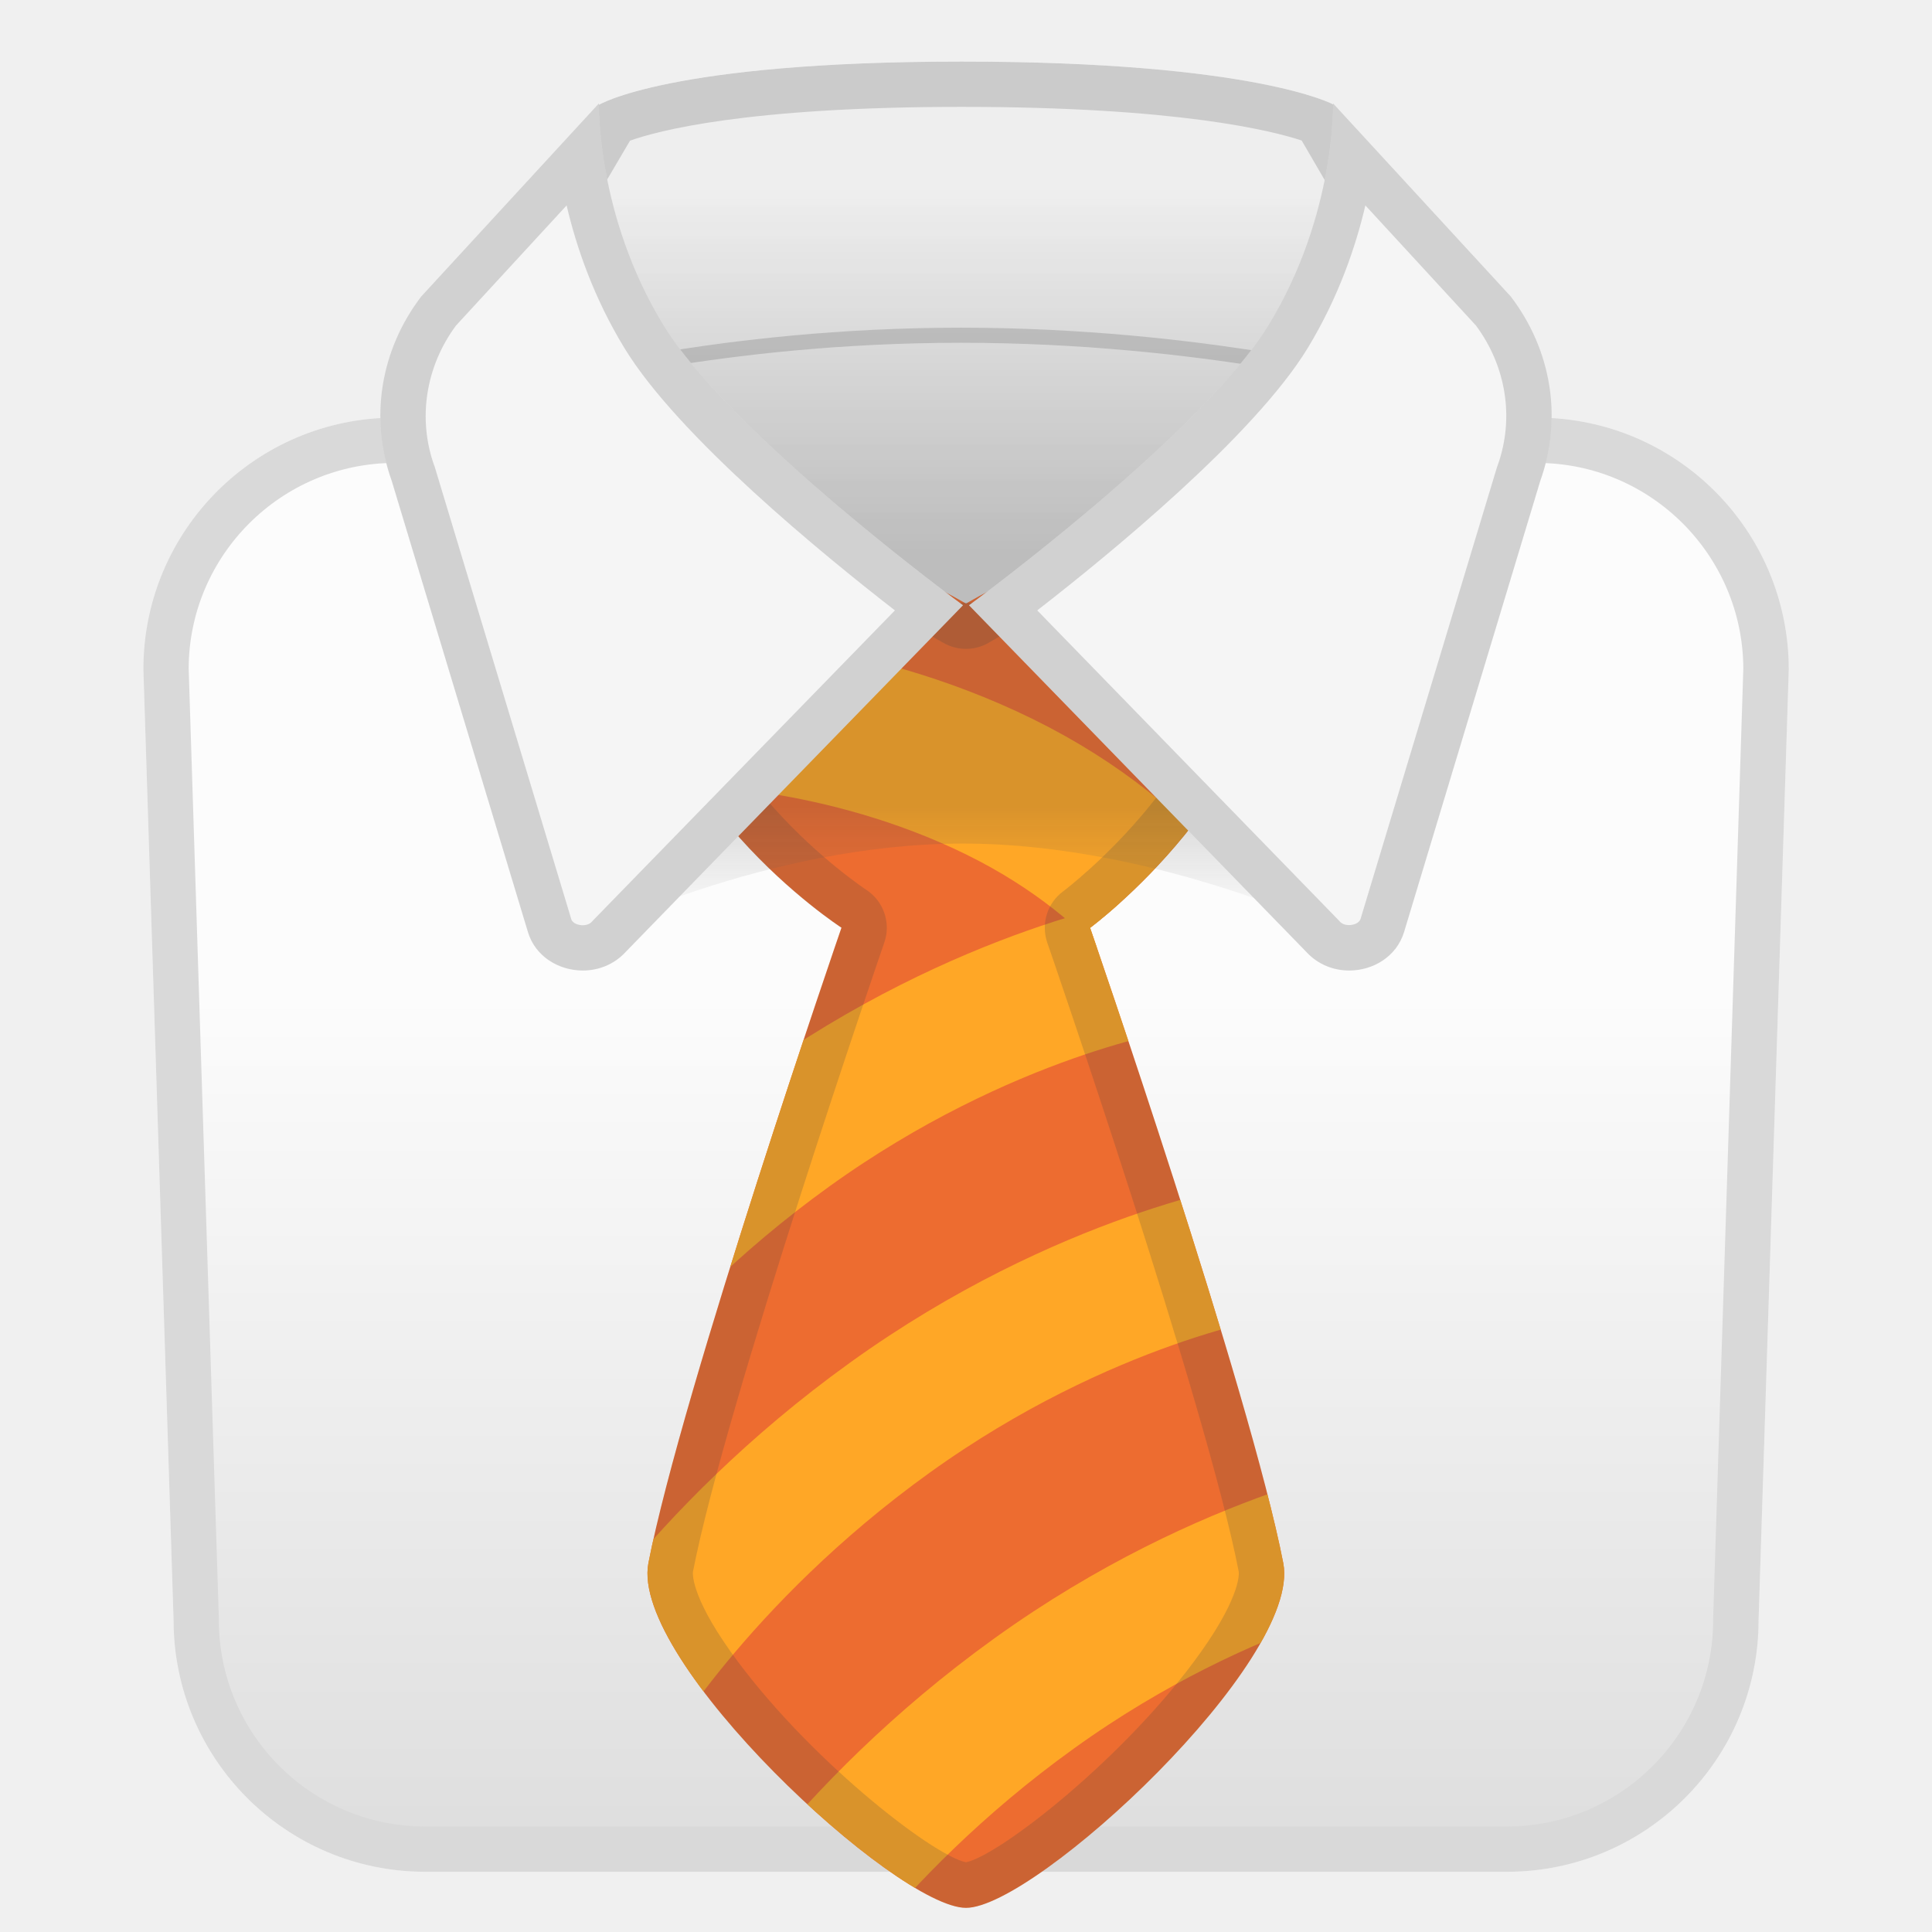
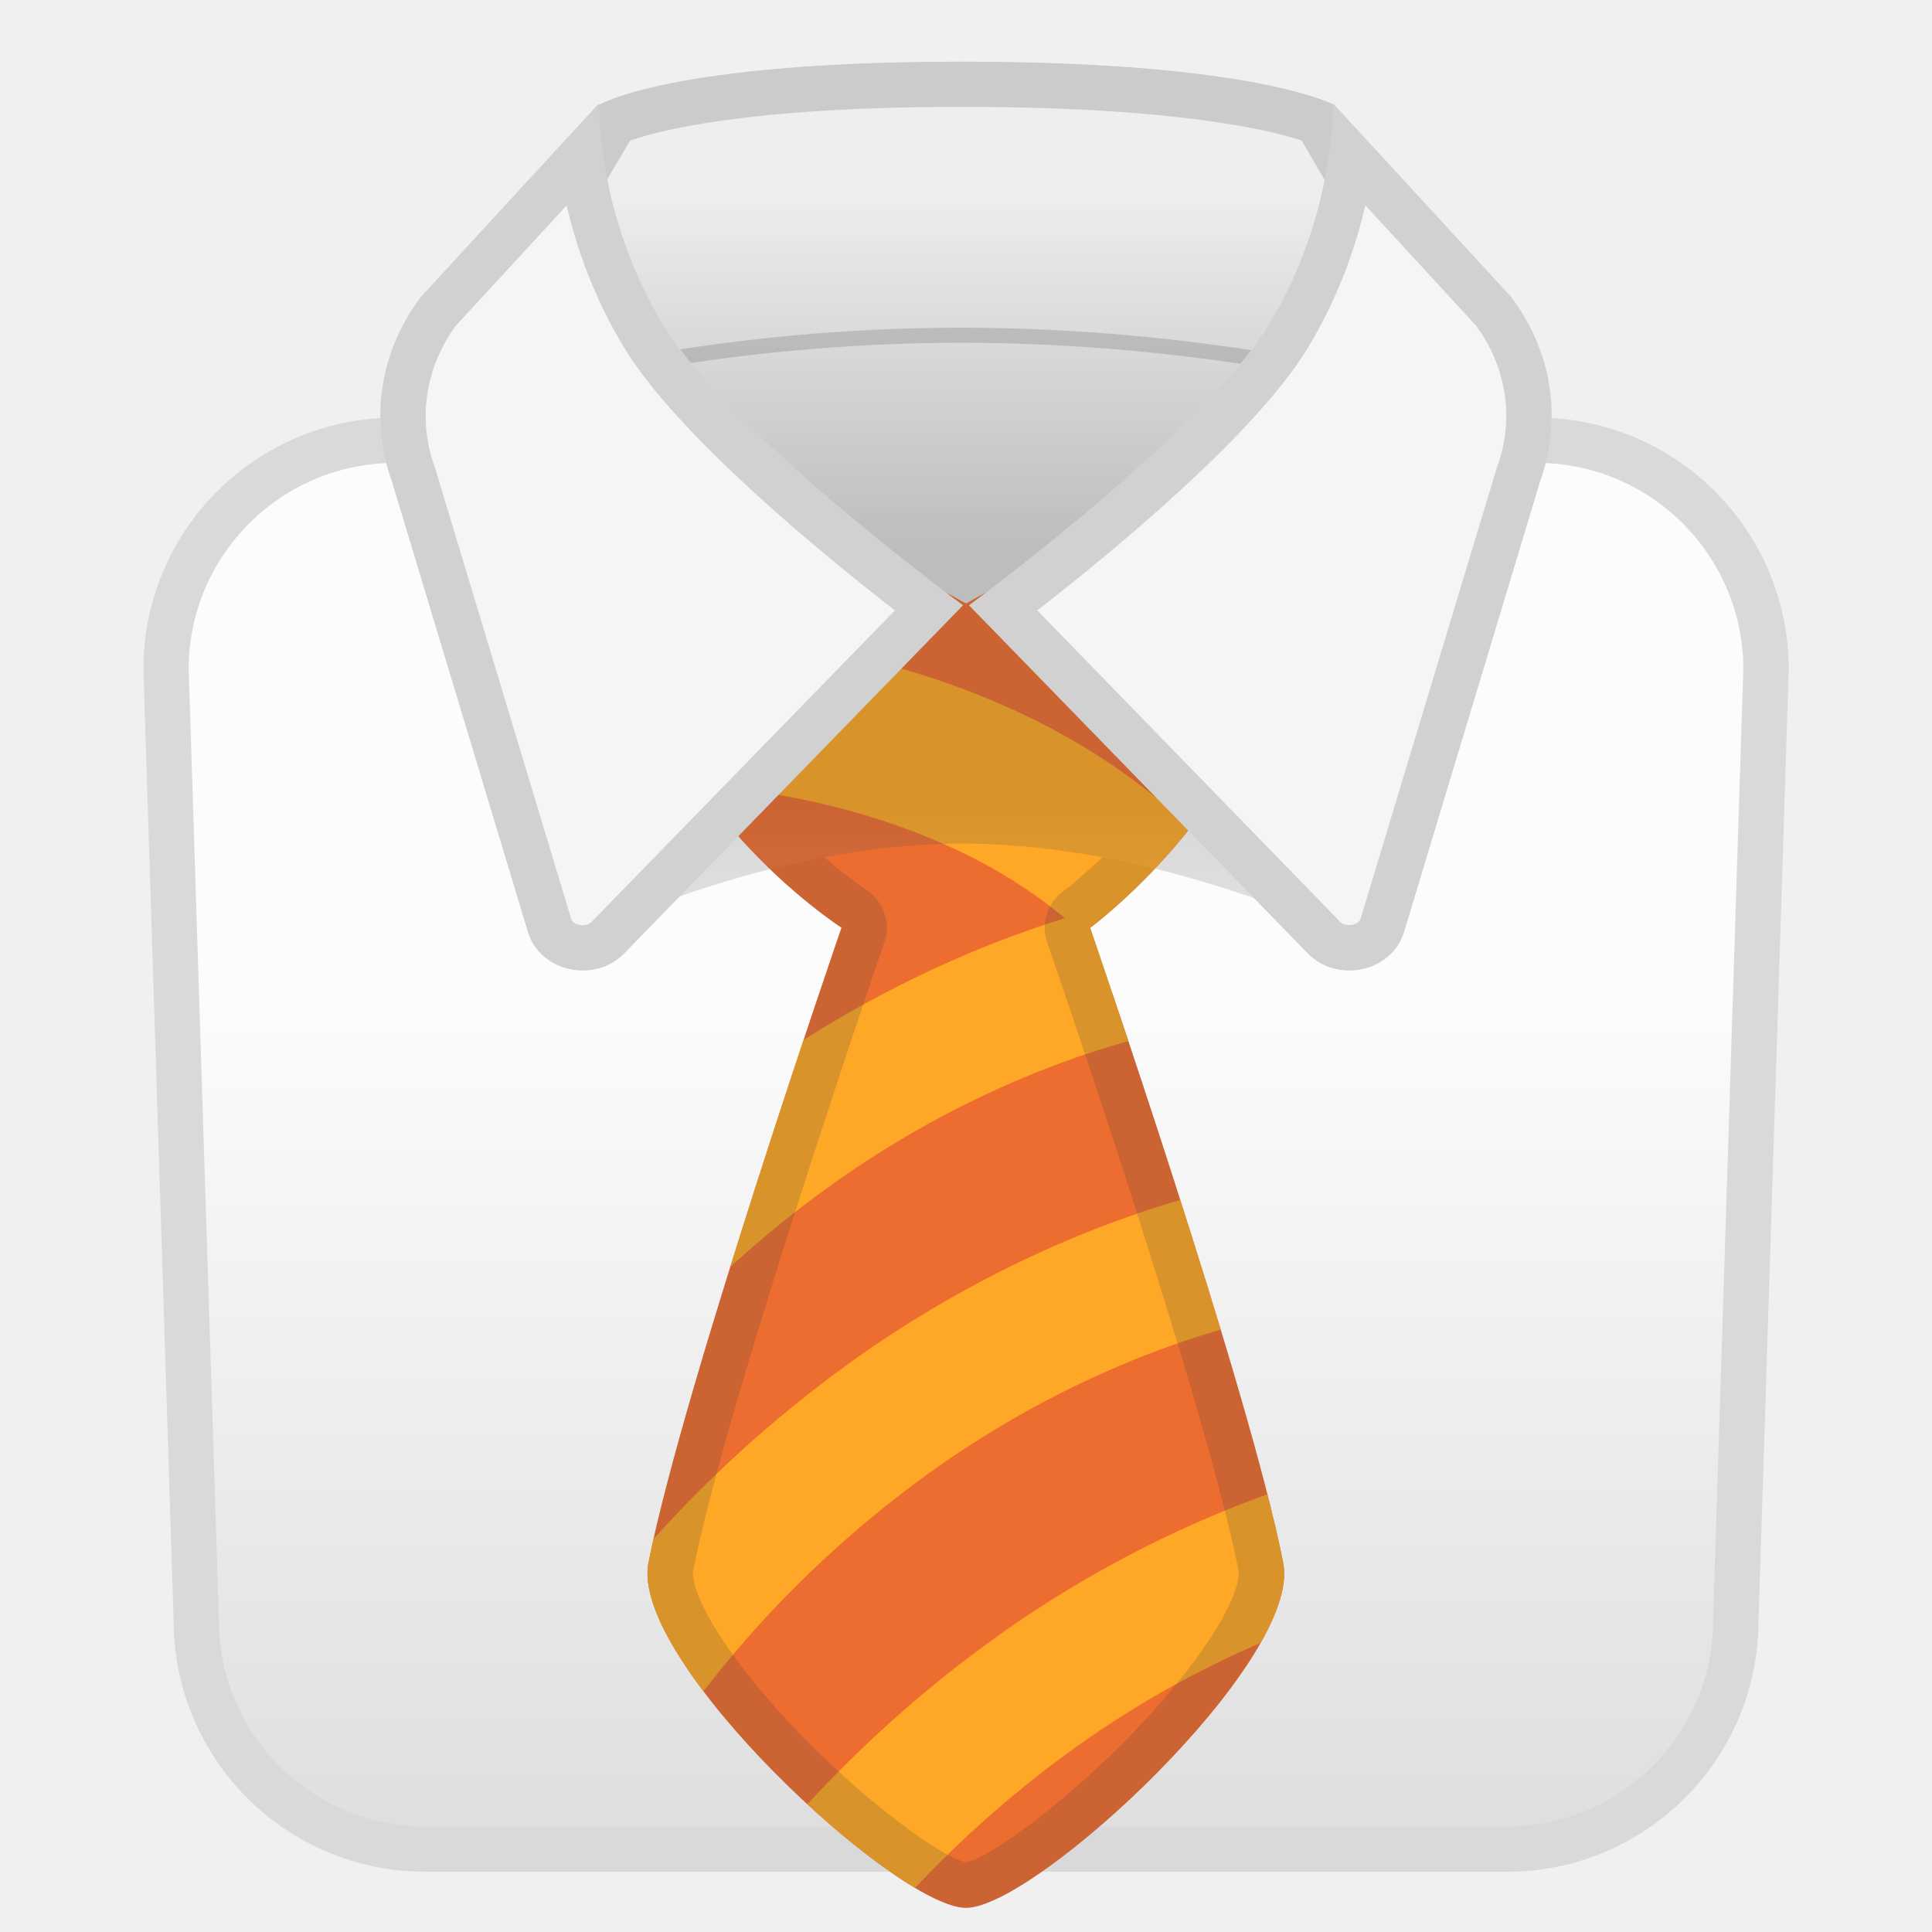
<svg xmlns="http://www.w3.org/2000/svg" xmlns:xlink="http://www.w3.org/1999/xlink" viewBox="0 0 128 128">
-   <g id="Layer_1_copy">
+   <path d="M101.83,27.67H86.89l8.31-8.92L88.31,6.91c0,0-5.19-2.83-24.61-2.83S39.64,6.96,39.64,6.96L32.7,18.75 l8.45,8.92H26.17c-9.2,0-16.67,7.46-16.67,16.67l2,63c0,9.2,7.46,16.67,16.67,16.67h71.67c9.2,0,16.67-7.46,16.67-16.67l2-63 C118.5,35.13,111.04,27.67,101.83,27.67z" fill="#FFFFFF" />
+   <g opacity="0.2">
+     <linearGradient id="SVGID_1_" gradientTransform="matrix(1 0 0 -1 0 130)" gradientUnits="userSpaceOnUse" x1="64.005" x2="64.005" y1="99.865" y2="6.786">
+       <stop offset="0.392" style="stop-color:#EEEEEE" />
+       <stop offset="0.996" style="stop-color:#595959" />
+     </linearGradient>
+     <path d="M28.17,122.5c-8.36,0-15.17-6.8-15.17-15.17l-2-63.05c0-8.31,6.8-15.12,15.17-15.12h75.67 c8.36,0,15.17,6.8,15.17,15.17l-2,62.96c0,8.41-6.8,15.21-15.17,15.21H28.17z" fill="url(#SVGID_1_)" />
+     <path d="M101.83,30.67c7.52,0,13.64,6.11,13.67,13.62l-2,62.95c0,0.03,0,0.06,0,0.1c0,7.54-6.13,13.67-13.67,13.67 H28.17c-7.54,0-13.67-6.13-13.67-13.67c0-0.03,0-0.06,0-0.1l-2-62.95c0.02-7.51,6.15-13.62,13.67-13.62L101.83,30.67 M101.83,27.67 H26.17c-9.2,0-16.67,7.46-16.67,16.67l2,63c0,9.2,7.46,16.67,16.67,16.67h71.67c9.2,0,16.67-7.46,16.67-16.67l2-63 C118.5,35.13,111.04,27.67,101.83,27.67L101.83,27.67z" fill="#424242" />
+   </g>
+   <linearGradient id="SVGID_2_" gradientTransform="matrix(1 0 0 -1 0 130)" gradientUnits="userSpaceOnUse" x1="63.96" x2="63.96" y1="133.029" y2="93.417">
+     <stop offset="0.392" style="stop-color:#EEEEEE" />
+     <stop offset="1" style="stop-color:#BDBDBD" />
+   </linearGradient>
+   <path d="M95.21,18.75L64.2,52L32.71,18.75l6.94-11.79c0,0,4.64-2.88,24.06-2.88s24.61,2.83,24.61,2.83 L95.21,18.75z" fill="url(#SVGID_2_)" />
+   <g opacity="0.2">
+     <linearGradient id="SVGID_3_" gradientTransform="matrix(1 0 0 -1 0 130)" gradientUnits="userSpaceOnUse" x1="63.965" x2="63.965" y1="130.981" y2="94.42">
+       <stop offset="0.392" style="stop-color:#EEEEEE" />
+       <stop offset="1" style="stop-color:#BDBDBD" />
+     </linearGradient>
+     <path d="M34.57,18.54l6.14-10.43c1.24-0.53,7-2.52,23-2.52c15.95,0,22.12,1.95,23.56,2.51l6.09,10.45 L64.19,49.81L34.57,18.54z" fill="url(#SVGID_3_)" />
+     <path d="M63.71,7.08c14.36,0,20.6,1.59,22.53,2.23l5.25,9.02L64.18,47.62L36.44,18.33l5.3-9.01 C43.49,8.69,49.4,7.08,63.71,7.08 M63.71,4.08c-19.42,0-24.06,2.88-24.06,2.88l-6.94,11.79L64.2,52l31.01-33.25l-6.9-11.84 C88.31,6.91,83.12,4.08,63.71,4.08L63.71,4.08z" fill="#424242" />
+   </g>
+   <path d="M85.02,103.56c-2.22-11.46-12.8-42.09-12.8-42.09s12.5-9.21,12.5-21.46S64,39.99,64,39.99 S42.26,27.26,42.26,40s13.49,21.46,13.49,21.46S45.19,92.1,42.96,103.55C41.71,110.03,59.39,126.4,64,126.4 S86.27,110.03,85.02,103.56z" fill="#ED6C30" />
+   <g>
    <g>
-       <path d="M101.83,27.67H86.89l8.31-8.92L88.31,6.91c0,0-5.19-2.83-24.61-2.83c-19.42,0-24.06,2.88-24.06,2.88 l-6.94,11.79l8.45,8.92H26.17c-9.2,0-16.67,7.46-16.67,16.67l2,63c0,9.2,7.46,16.67,16.67,16.67h71.67 c9.2,0,16.67-7.46,16.67-16.67l2-63C118.5,35.13,111.04,27.67,101.83,27.67z" fill="#FFFFFF" />
-       <g opacity="0.2">
-         <linearGradient id="SVGID_2_" gradientUnits="userSpaceOnUse" x1="63.999" x2="63.999" y1="30.135" y2="123.214">
-           <stop offset="0.392" style="stop-color:#EEEEEE" />
-           <stop offset="0.996" style="stop-color:#595959" />
-         </linearGradient>
-         <path d="M28.17,122.5c-8.36,0-15.17-6.8-15.17-15.17l-2-63.05c0-8.31,6.8-15.12,15.17-15.12h75.67 c8.36,0,15.17,6.8,15.17,15.17l-2,62.96c0,8.41-6.8,15.21-15.17,15.21H28.17z" fill="url(#SVGID_2_)" />
-         <path d="M101.83,30.67c7.52,0,13.64,6.11,13.67,13.62l-2,62.95c0,0.03,0,0.06,0,0.1 c0,7.54-6.13,13.67-13.67,13.67H28.17c-7.54,0-13.67-6.13-13.67-13.67c0-0.03,0-0.06,0-0.1l-2-62.95 c0.02-7.51,6.15-13.62,13.67-13.62H101.83 M101.83,27.67H26.17c-9.2,0-16.67,7.46-16.67,16.67l2,63c0,9.2,7.46,16.67,16.67,16.67 h71.67c9.2,0,16.67-7.46,16.67-16.67l2-63C118.5,35.13,111.04,27.67,101.83,27.67L101.83,27.67z" fill="#424242" />
-       </g>
-       <g>
-         <linearGradient id="SVGID_3_" gradientUnits="userSpaceOnUse" x1="63.957" x2="63.957" y1="-3.029" y2="36.583">
-           <stop offset="0.392" style="stop-color:#EEEEEE" />
-           <stop offset="1" style="stop-color:#BDBDBD" />
-         </linearGradient>
-         <path d="M95.21,18.75L64.2,52L32.71,18.75l6.94-11.79c0,0,4.64-2.88,24.06-2.88s24.61,2.83,24.61,2.83 L95.21,18.75z" fill="url(#SVGID_3_)" />
-         <g opacity="0.2">
-           <linearGradient id="SVGID_4_" gradientUnits="userSpaceOnUse" x1="63.961" x2="63.961" y1="-0.981" y2="35.58">
-             <stop offset="0.392" style="stop-color:#EEEEEE" />
-             <stop offset="1" style="stop-color:#BDBDBD" />
-           </linearGradient>
-           <path d="M34.57,18.54l6.14-10.43c1.24-0.53,7-2.52,23-2.52c15.95,0,22.12,1.95,23.56,2.51l6.09,10.45 L64.19,49.81L34.57,18.54z" fill="url(#SVGID_4_)" />
-           <path d="M63.71,7.08c14.36,0,20.6,1.59,22.53,2.23l5.25,9.02L64.18,47.62L36.44,18.33l5.3-9.01 C43.49,8.69,49.4,7.08,63.71,7.08 M63.71,4.08c-19.42,0-24.06,2.88-24.06,2.88l-6.94,11.79L64.2,52l31.01-33.25L88.31,6.91 C88.31,6.91,83.12,4.08,63.71,4.08L63.71,4.08z" fill="#424242" />
-         </g>
-         <path d="M85.02,103.56c-2.22-11.46-12.8-42.09-12.8-42.09s12.5-9.21,12.5-21.46S64,39.99,64,39.99 s-21.74-12.73-21.74,0.01s13.49,21.46,13.49,21.46s-10.56,30.64-12.79,42.09C41.71,110.03,59.39,126.4,64,126.4 S86.27,110.03,85.02,103.56z" fill="#ED6C30" />
-         <g>
-           <defs>
-             <path id="SVGID_5_" d="M85.02,103.56c-2.22-11.46-12.8-42.09-12.8-42.09s12.5-9.21,12.5-21.46S64,39.99,64,39.99 s-21.74-12.73-21.74,0.01s13.49,21.46,13.49,21.46s-10.56,30.64-12.79,42.09C41.71,110.03,59.39,126.4,64,126.4 S86.27,110.03,85.02,103.56z" />
-           </defs>
-           <clipPath id="SVGID_6_">
-             <use overflow="visible" xlink:href="#SVGID_5_" />
-           </clipPath>
-           <path clip-path="url(#SVGID_6_)" d=" M33.42,94.69c0,0,5.97-10.44,18.9-19.74s24.83-11.14,24.83-11.14" fill="none" stroke="#FFA726" stroke-linecap="round" stroke-linejoin="round" stroke-miterlimit="10" stroke-width="9" />
-           <path clip-path="url(#SVGID_6_)" d=" M45.38,47.03c0,0,10.39-0.05,20.87,5.11s14.07,12.54,14.07,12.54" fill="none" stroke="#FFA726" stroke-linecap="round" stroke-linejoin="round" stroke-miterlimit="10" stroke-width="10" />
-           <path clip-path="url(#SVGID_6_)" d=" M40.06,113.66c0,0,5.97-10.44,18.9-19.74s24.83-11.14,24.83-11.14" fill="none" stroke="#FFA726" stroke-linecap="round" stroke-linejoin="round" stroke-miterlimit="10" stroke-width="9" />
-           <path clip-path="url(#SVGID_6_)" d=" M49.62,131.93c0,0,5.97-10.44,18.9-19.74s24.83-11.14,24.83-11.14" fill="none" stroke="#FFA726" stroke-linecap="round" stroke-linejoin="round" stroke-miterlimit="10" stroke-width="9" />
-         </g>
-         <g opacity="0.2">
-           <path d="M47.9,37.34c4.6,0,12.08,3.79,14.58,5.24c0.47,0.27,0.99,0.41,1.52,0.41c0.53,0,1.06-0.14,1.53-0.42 c2.36-1.4,9.45-5.02,13.81-5.02c1.89,0,2.38,0.5,2.38,2.45c0,10.56-11.17,18.97-11.28,19.05c-1.06,0.78-1.48,2.15-1.06,3.39 c0.11,0.3,10.54,30.57,12.69,41.69c0,0.01,0.24,1.45-2.5,5.31c-4.91,6.91-13.33,13.48-15.57,13.94 c-2.25-0.46-10.68-7.04-15.59-13.95c-2.74-3.85-2.5-5.29-2.5-5.3c2.16-11.12,12.57-41.38,12.68-41.69 c0.45-1.3-0.05-2.74-1.2-3.49c-0.12-0.08-12.12-8.02-12.12-18.95c0-0.62,0.08-1.72,0.59-2.17 C46.22,37.51,46.94,37.34,47.9,37.34 M47.9,34.34c-3.22,0-5.64,1.42-5.64,5.67c0,12.74,13.49,21.46,13.49,21.46 s-10.56,30.64-12.79,42.09C41.71,110.03,59.39,126.4,64,126.4s22.27-16.37,21.02-22.83c-2.22-11.46-12.8-42.09-12.8-42.09 s12.5-9.21,12.5-21.46c0-4.09-2.3-5.45-5.38-5.45C73.2,34.56,64,39.99,64,39.99S54.34,34.34,47.9,34.34L47.9,34.34z" fill="#424242" />
-         </g>
-         <g>
-           <defs>
-             <path id="SVGID_7_" d="M85.02,103.56c-2.22-11.46-12.8-42.09-12.8-42.09s12.5-9.21,12.5-21.46S64,39.99,64,39.99 s-21.74-12.73-21.74,0.01s13.49,21.46,13.49,21.46s-10.56,30.64-12.79,42.09C41.71,110.03,59.39,126.4,64,126.4 S86.27,110.03,85.02,103.56z" />
-           </defs>
-           <clipPath id="SVGID_8_">
-             <use overflow="visible" xlink:href="#SVGID_7_" />
-           </clipPath>
-         </g>
-         <linearGradient id="SVGID_9_" gradientTransform="matrix(1 0 0 0.996 0 0.1658)" gradientUnits="userSpaceOnUse" x1="63.957" x2="63.957" y1="71.572" y2="49.423">
-           <stop offset="0.447" style="stop-color:#757575;stop-opacity:0" />
-           <stop offset="0.815" style="stop-color:#424242" />
-         </linearGradient>
-         <path d="M89.21,61.99c0,0-12.35-6.1-25.42-6.1s-25.08,6.1-25.08,6.1V39.93h50.5V61.99z" fill="url(#SVGID_9_)" opacity="0.2" />
-         <path d=" M36,25.5c0,0,11.63-3.29,27.67-3.29S92,25.5,92,25.5" fill="none" opacity="0.2" stroke="#424242" stroke-linecap="round" stroke-linejoin="round" stroke-miterlimit="10" />
-         <path d="M27.91,19.64c-2.71,3.55-3.44,8.08-1.96,12.21l9.03,29.91c0.82,2.68,4.52,3.43,6.47,1.31L63.8,40.1 c0,0-15.44-11.32-19.87-18.6S39.68,6.85,39.68,6.85L27.91,19.64z" fill="#F5F5F5" />
-         <g opacity="0.2">
-           <path d="M37.54,13.61c0.65,2.78,1.8,6.12,3.83,9.45c3.54,5.82,13.15,13.68,17.92,17.38L39.29,60.98 c-0.02,0.02-0.04,0.04-0.06,0.07c-0.19,0.21-0.45,0.25-0.63,0.25c-0.25,0-0.66-0.11-0.75-0.4l-9.03-29.91 c-0.01-0.05-0.03-0.1-0.05-0.14c-1.11-3.11-0.57-6.57,1.44-9.28L37.54,13.61 M39.68,6.85L39.68,6.85L39.68,6.85z M39.68,6.85 L27.91,19.64c-2.71,3.55-3.44,8.08-1.96,12.21l9.03,29.91c0.49,1.62,2.05,2.54,3.63,2.54c1.03,0,2.07-0.39,2.84-1.23L63.8,40.1 c0,0-15.44-11.32-19.87-18.6S39.68,6.85,39.68,6.85L39.68,6.85z" fill="#424242" />
-         </g>
-         <path d="M100.09,19.64c2.71,3.55,3.44,8.08,1.96,12.21l-9.03,29.91c-0.82,2.68-4.52,3.43-6.47,1.31L64.2,40.1 c0,0,15.44-11.32,19.87-18.6c4.43-7.28,4.25-14.65,4.25-14.65L100.09,19.64z" fill="#F5F5F5" />
-         <g opacity="0.2">
-           <path d="M90.46,13.61l7.32,7.95c2.02,2.71,2.56,6.17,1.44,9.28c-0.02,0.05-0.03,0.09-0.05,0.14l-9.03,29.9 c-0.09,0.3-0.5,0.41-0.76,0.41c-0.18,0-0.44-0.04-0.63-0.25c-0.02-0.02-0.04-0.04-0.06-0.07L68.72,40.44 c4.77-3.7,14.38-11.57,17.92-17.38C88.66,19.73,89.81,16.39,90.46,13.61 M88.32,6.85c0,0,0.18,7.37-4.25,14.65 S64.2,40.1,64.2,40.1l22.35,22.97c0.77,0.84,1.81,1.23,2.84,1.23c1.58,0,3.13-0.92,3.63-2.54l9.03-29.91 c1.48-4.13,0.75-8.66-1.96-12.21L88.32,6.85L88.32,6.85z" fill="#424242" />
-         </g>
-       </g>
+       <defs>
+         <path id="SVGID_4_" d="M85.02,103.56c-2.22-11.46-12.8-42.09-12.8-42.09s12.5-9.21,12.5-21.46S64,39.99,64,39.99 S42.26,27.26,42.26,40s13.49,21.46,13.49,21.46S45.19,92.1,42.96,103.55C41.71,110.03,59.39,126.4,64,126.4 S86.27,110.03,85.02,103.56z" />
+       </defs>
+       <clipPath id="SVGID_5_">
+         <use overflow="visible" xlink:href="#SVGID_4_" />
+       </clipPath>
+       <path clip-path="url(#SVGID_5_)" d=" M33.42,94.69c0,0,5.97-10.44,18.9-19.74s24.83-11.14,24.83-11.14" fill="none" stroke="#FFA726" stroke-linecap="round" stroke-linejoin="round" stroke-miterlimit="10" stroke-width="9" />
+     </g>
+     <g>
+       <defs>
+         <path id="SVGID_6_" d="M85.02,103.56c-2.22-11.46-12.8-42.09-12.8-42.09s12.5-9.21,12.5-21.46S64,39.99,64,39.99 S42.26,27.26,42.26,40s13.49,21.46,13.49,21.46S45.19,92.1,42.96,103.55C41.71,110.03,59.39,126.4,64,126.4 S86.27,110.03,85.02,103.56z" />
+       </defs>
+       <clipPath id="SVGID_7_">
+         <use overflow="visible" xlink:href="#SVGID_6_" />
+       </clipPath>
+       <path clip-path="url(#SVGID_7_)" d=" M45.38,47.03c0,0,10.39-0.05,20.87,5.11s14.07,12.54,14.07,12.54" fill="none" stroke="#FFA726" stroke-linecap="round" stroke-linejoin="round" stroke-miterlimit="10" stroke-width="10" />
+     </g>
+     <g>
+       <defs>
+         <path id="SVGID_8_" d="M85.02,103.56c-2.22-11.46-12.8-42.09-12.8-42.09s12.5-9.21,12.5-21.46S64,39.99,64,39.99 S42.26,27.26,42.26,40s13.49,21.46,13.49,21.46S45.19,92.1,42.96,103.55C41.71,110.03,59.39,126.4,64,126.4 S86.27,110.03,85.02,103.56z" />
+       </defs>
+       <clipPath id="SVGID_9_">
+         <use overflow="visible" xlink:href="#SVGID_8_" />
+       </clipPath>
+       <path clip-path="url(#SVGID_9_)" d=" M40.06,113.66c0,0,5.97-10.44,18.9-19.74s24.83-11.14,24.83-11.14" fill="none" stroke="#FFA726" stroke-linecap="round" stroke-linejoin="round" stroke-miterlimit="10" stroke-width="9" />
+     </g>
+     <g>
+       <defs>
+         <path id="SVGID_10_" d="M85.02,103.56c-2.22-11.46-12.8-42.09-12.8-42.09s12.5-9.21,12.5-21.46S64,39.99,64,39.99 S42.26,27.26,42.26,40s13.49,21.46,13.49,21.46S45.19,92.1,42.96,103.55C41.71,110.03,59.39,126.4,64,126.4 S86.27,110.03,85.02,103.56z" />
+       </defs>
+       <clipPath id="SVGID_11_">
+         <use overflow="visible" xlink:href="#SVGID_10_" />
+       </clipPath>
+       <path clip-path="url(#SVGID_11_)" d=" M49.62,131.93c0,0,5.97-10.44,18.9-19.74s24.83-11.14,24.83-11.14" fill="none" stroke="#FFA726" stroke-linecap="round" stroke-linejoin="round" stroke-miterlimit="10" stroke-width="9" />
    </g>
  </g>
+   <g opacity="0.2">
+     <path d="M47.9,37.34c4.6,0,12.08,3.79,14.58,5.24c0.47,0.27,0.99,0.41,1.52,0.41c0.53,0,1.06-0.14,1.53-0.42 c2.36-1.4,9.45-5.02,13.81-5.02c1.89,0,2.38,0.5,2.38,2.45c0,10.56-11.17,18.97-11.28,19.05c-1.06,0.78-1.48,2.15-1.06,3.39 c0.11,0.3,10.54,30.57,12.69,41.69c0,0.01,0.24,1.45-2.5,5.31c-4.91,6.91-13.33,13.48-15.57,13.94 c-2.25-0.46-10.68-7.04-15.59-13.95c-2.74-3.85-2.5-5.29-2.5-5.3c2.16-11.12,12.57-41.38,12.68-41.69c0.45-1.3-0.05-2.74-1.2-3.49 C57.27,58.87,45.27,50.93,45.27,40c0-0.62,0.08-1.72,0.59-2.17C46.22,37.51,46.94,37.34,47.9,37.34 M47.9,34.34 c-3.22,0-5.64,1.42-5.64,5.67c0,12.74,13.49,21.46,13.49,21.46s-10.56,30.64-12.79,42.09C41.71,110.03,59.39,126.4,64,126.4 s22.27-16.37,21.02-22.83c-2.22-11.46-12.8-42.09-12.8-42.09s12.5-9.21,12.5-21.46c0-4.09-2.3-5.45-5.38-5.45 C73.2,34.56,64,39.99,64,39.99S54.34,34.34,47.9,34.34L47.9,34.34z" fill="#424242" />
+     <linearGradient id="SVGID_12_" gradientTransform="matrix(1 0 0 -0.996 0 128.6818)" gradientUnits="userSpaceOnUse" x1="63.96" x2="63.96" y1="57.46" y2="79.609">
+       <stop offset="0.447" style="stop-color:#757575" />
+       <stop offset="0.815" style="stop-color:#424242" />
+     </linearGradient>
+     <path d="M89.21,61.99c0,0-12.35-6.1-25.42-6.1 s-25.08,6.1-25.08,6.1V39.93h50.5V61.99z" fill="url(#SVGID_12_)" />
+   </g>
+   <path d=" M36,25.5c0,0,11.63-3.29,27.67-3.29S92,25.5,92,25.5" fill="none" opacity="0.2" stroke="#424242" stroke-linecap="round" stroke-linejoin="round" stroke-miterlimit="10" />
+   <path d="M27.91,19.64c-2.71,3.55-3.44,8.08-1.96,12.21l9.03,29.91c0.82,2.68,4.52,3.43,6.47,1.31L63.8,40.1 c0,0-15.44-11.32-19.87-18.6S39.68,6.85,39.68,6.85L27.91,19.64z" fill="#F5F5F5" />
+   <g opacity="0.2">
+     <path d="M37.54,13.61c0.65,2.78,1.8,6.12,3.83,9.45c3.54,5.82,13.15,13.68,17.92,17.38l-20,20.54 c-0.02,0.02-0.04,0.04-0.06,0.07c-0.19,0.21-0.45,0.25-0.63,0.25c-0.25,0-0.66-0.11-0.75-0.4l-9.03-29.91 c-0.01-0.05-0.03-0.1-0.05-0.14c-1.11-3.11-0.57-6.57,1.44-9.28L37.54,13.61 M39.68,6.85L39.68,6.85L39.68,6.85z M39.68,6.85 L27.91,19.64c-2.71,3.55-3.44,8.08-1.96,12.21l9.03,29.91c0.49,1.62,2.05,2.54,3.63,2.54c1.03,0,2.07-0.39,2.84-1.23L63.8,40.1 c0,0-15.44-11.32-19.87-18.6S39.68,6.85,39.68,6.85L39.68,6.85z" fill="#424242" />
+   </g>
+   <path d="M100.09,19.64c2.71,3.55,3.44,8.08,1.96,12.21l-9.03,29.91c-0.82,2.68-4.52,3.43-6.47,1.31L64.2,40.1 c0,0,15.44-11.32,19.87-18.6s4.25-14.65,4.25-14.65L100.09,19.64z" fill="#F5F5F5" />
+   <g opacity="0.2">
+     <path d="M90.46,13.61l7.32,7.95c2.02,2.71,2.56,6.17,1.44,9.28c-0.02,0.05-0.03,0.09-0.05,0.14l-9.03,29.9 c-0.09,0.3-0.5,0.41-0.76,0.41c-0.18,0-0.44-0.04-0.63-0.25c-0.02-0.02-0.04-0.04-0.06-0.07L68.72,40.44 c4.77-3.7,14.38-11.57,17.92-17.38C88.66,19.73,89.81,16.39,90.46,13.61 M88.32,6.85c0,0,0.18,7.37-4.25,14.65S64.2,40.1,64.2,40.1 l22.35,22.97c0.77,0.84,1.81,1.23,2.84,1.23c1.58,0,3.13-0.92,3.63-2.54l9.03-29.91c1.48-4.13,0.75-8.66-1.96-12.21L88.32,6.85 L88.32,6.85z" fill="#424242" />
+   </g>
</svg>
